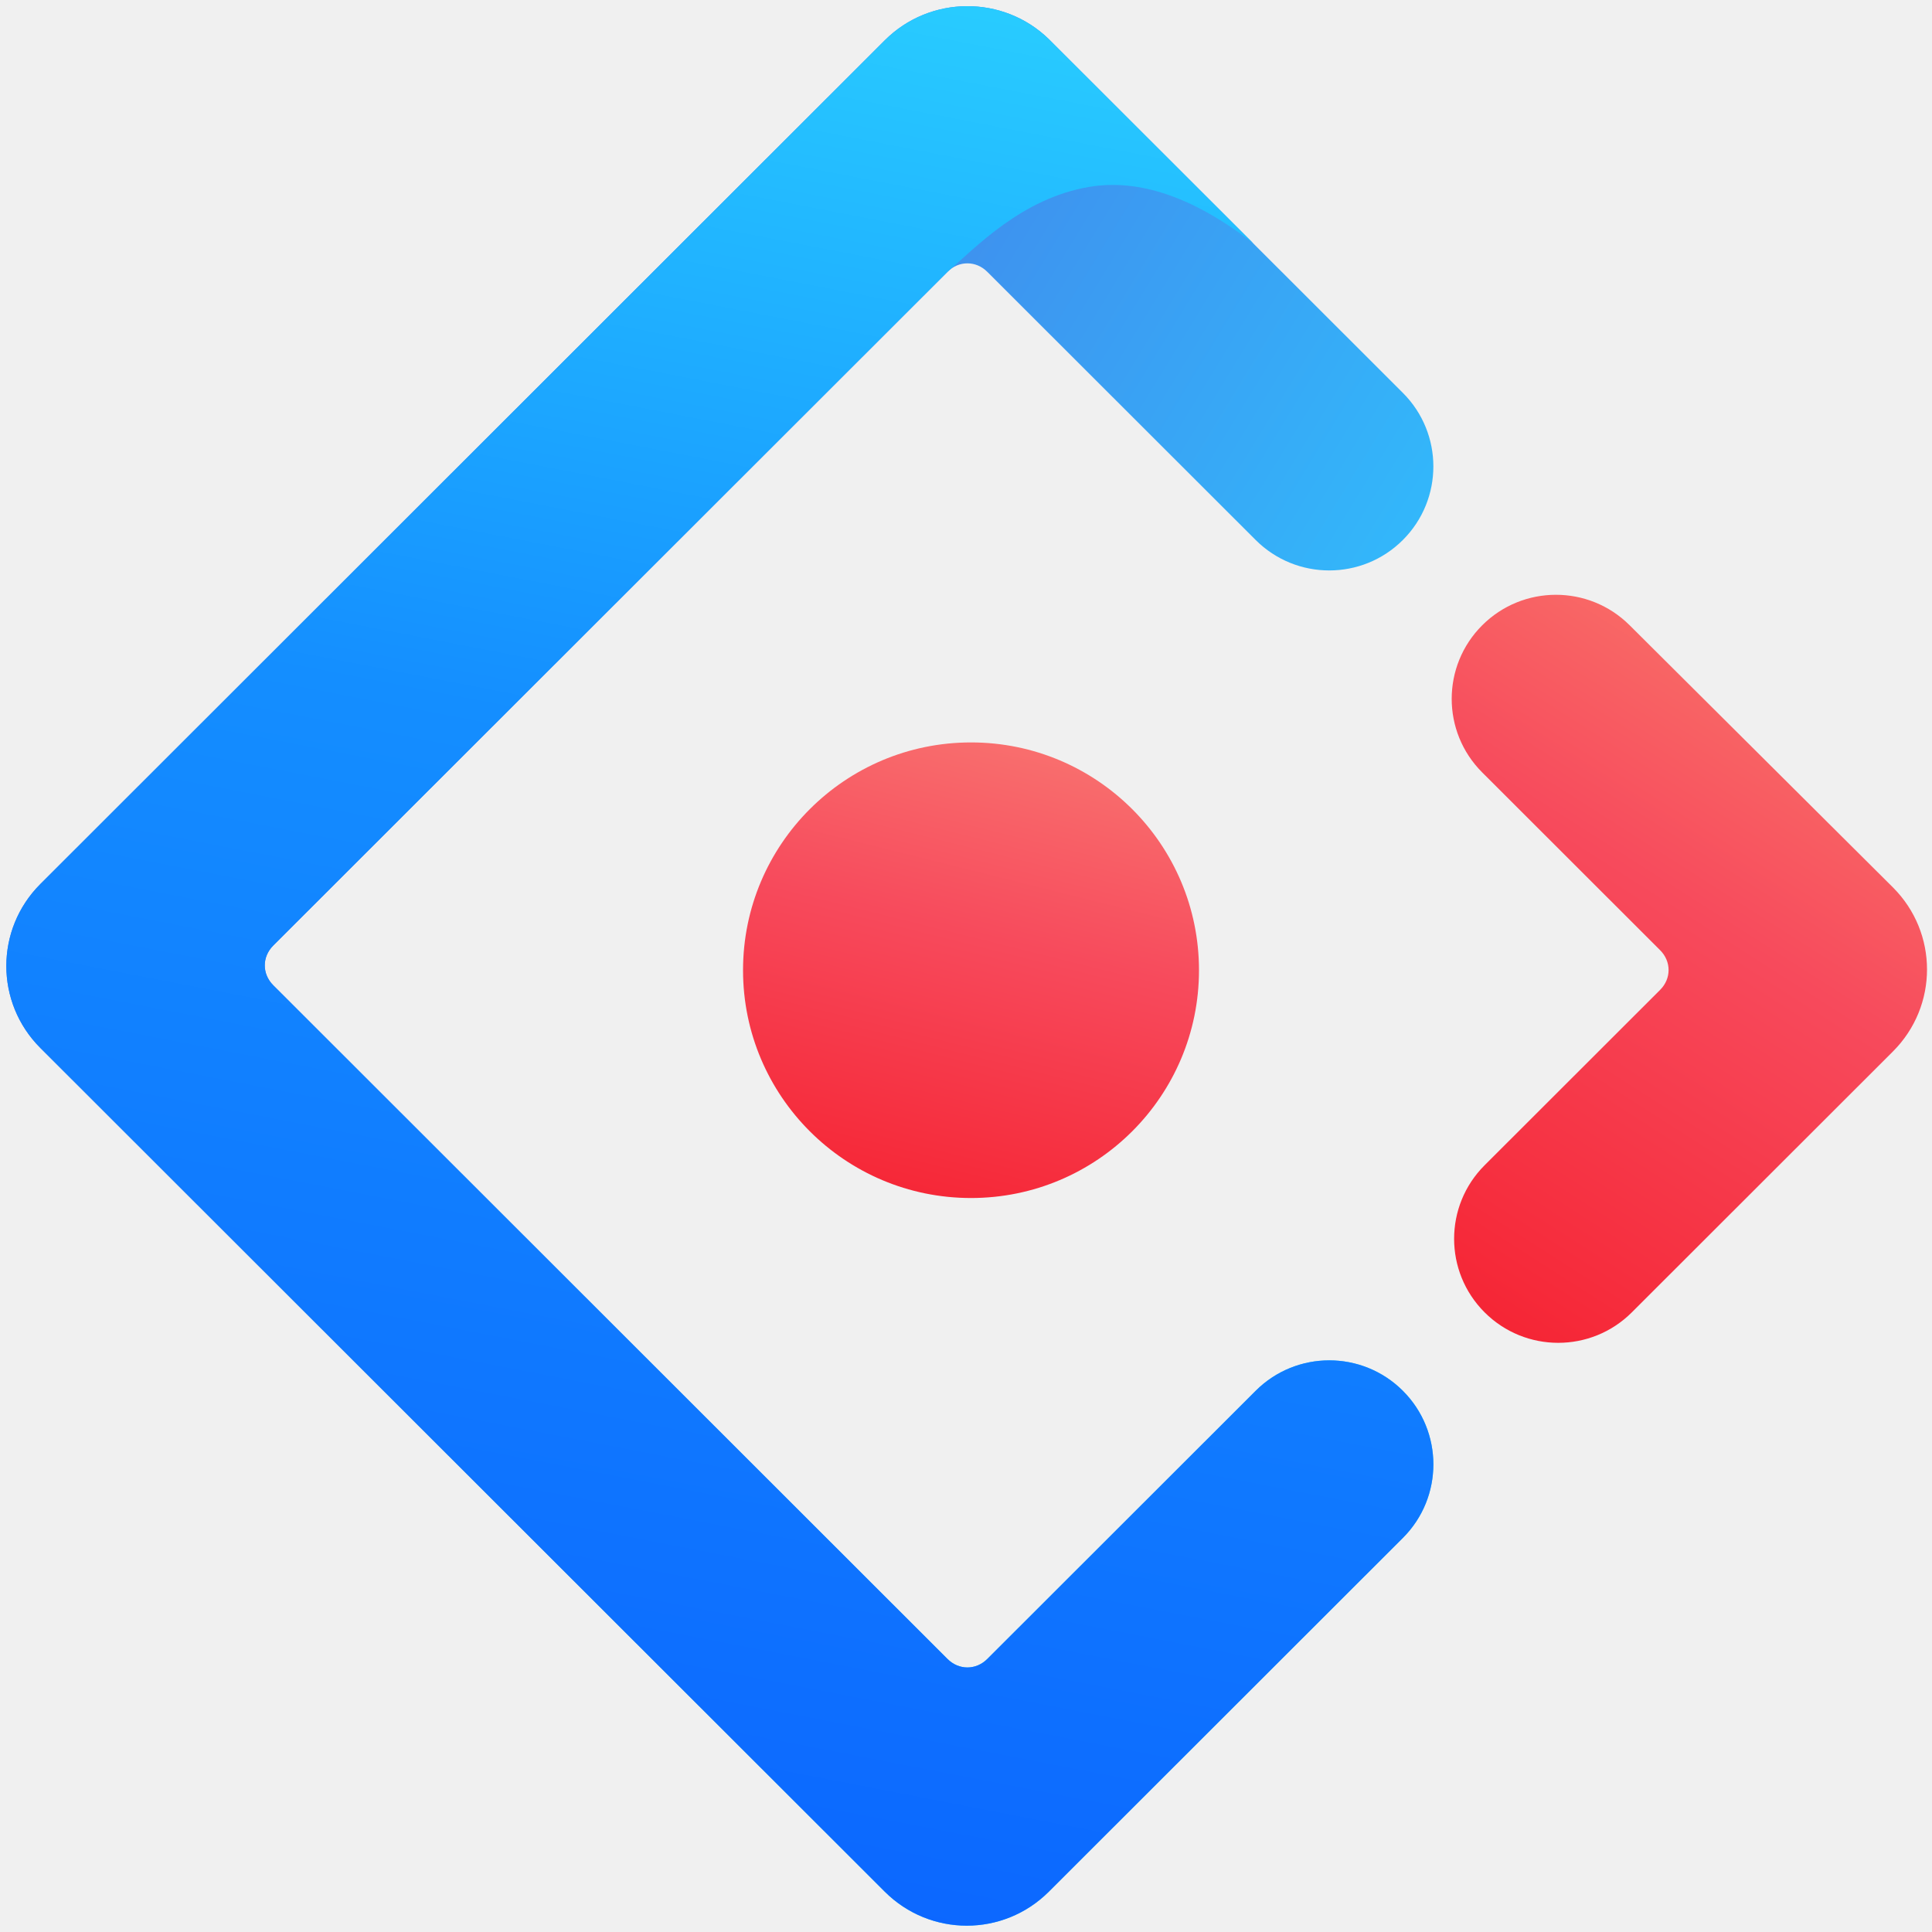
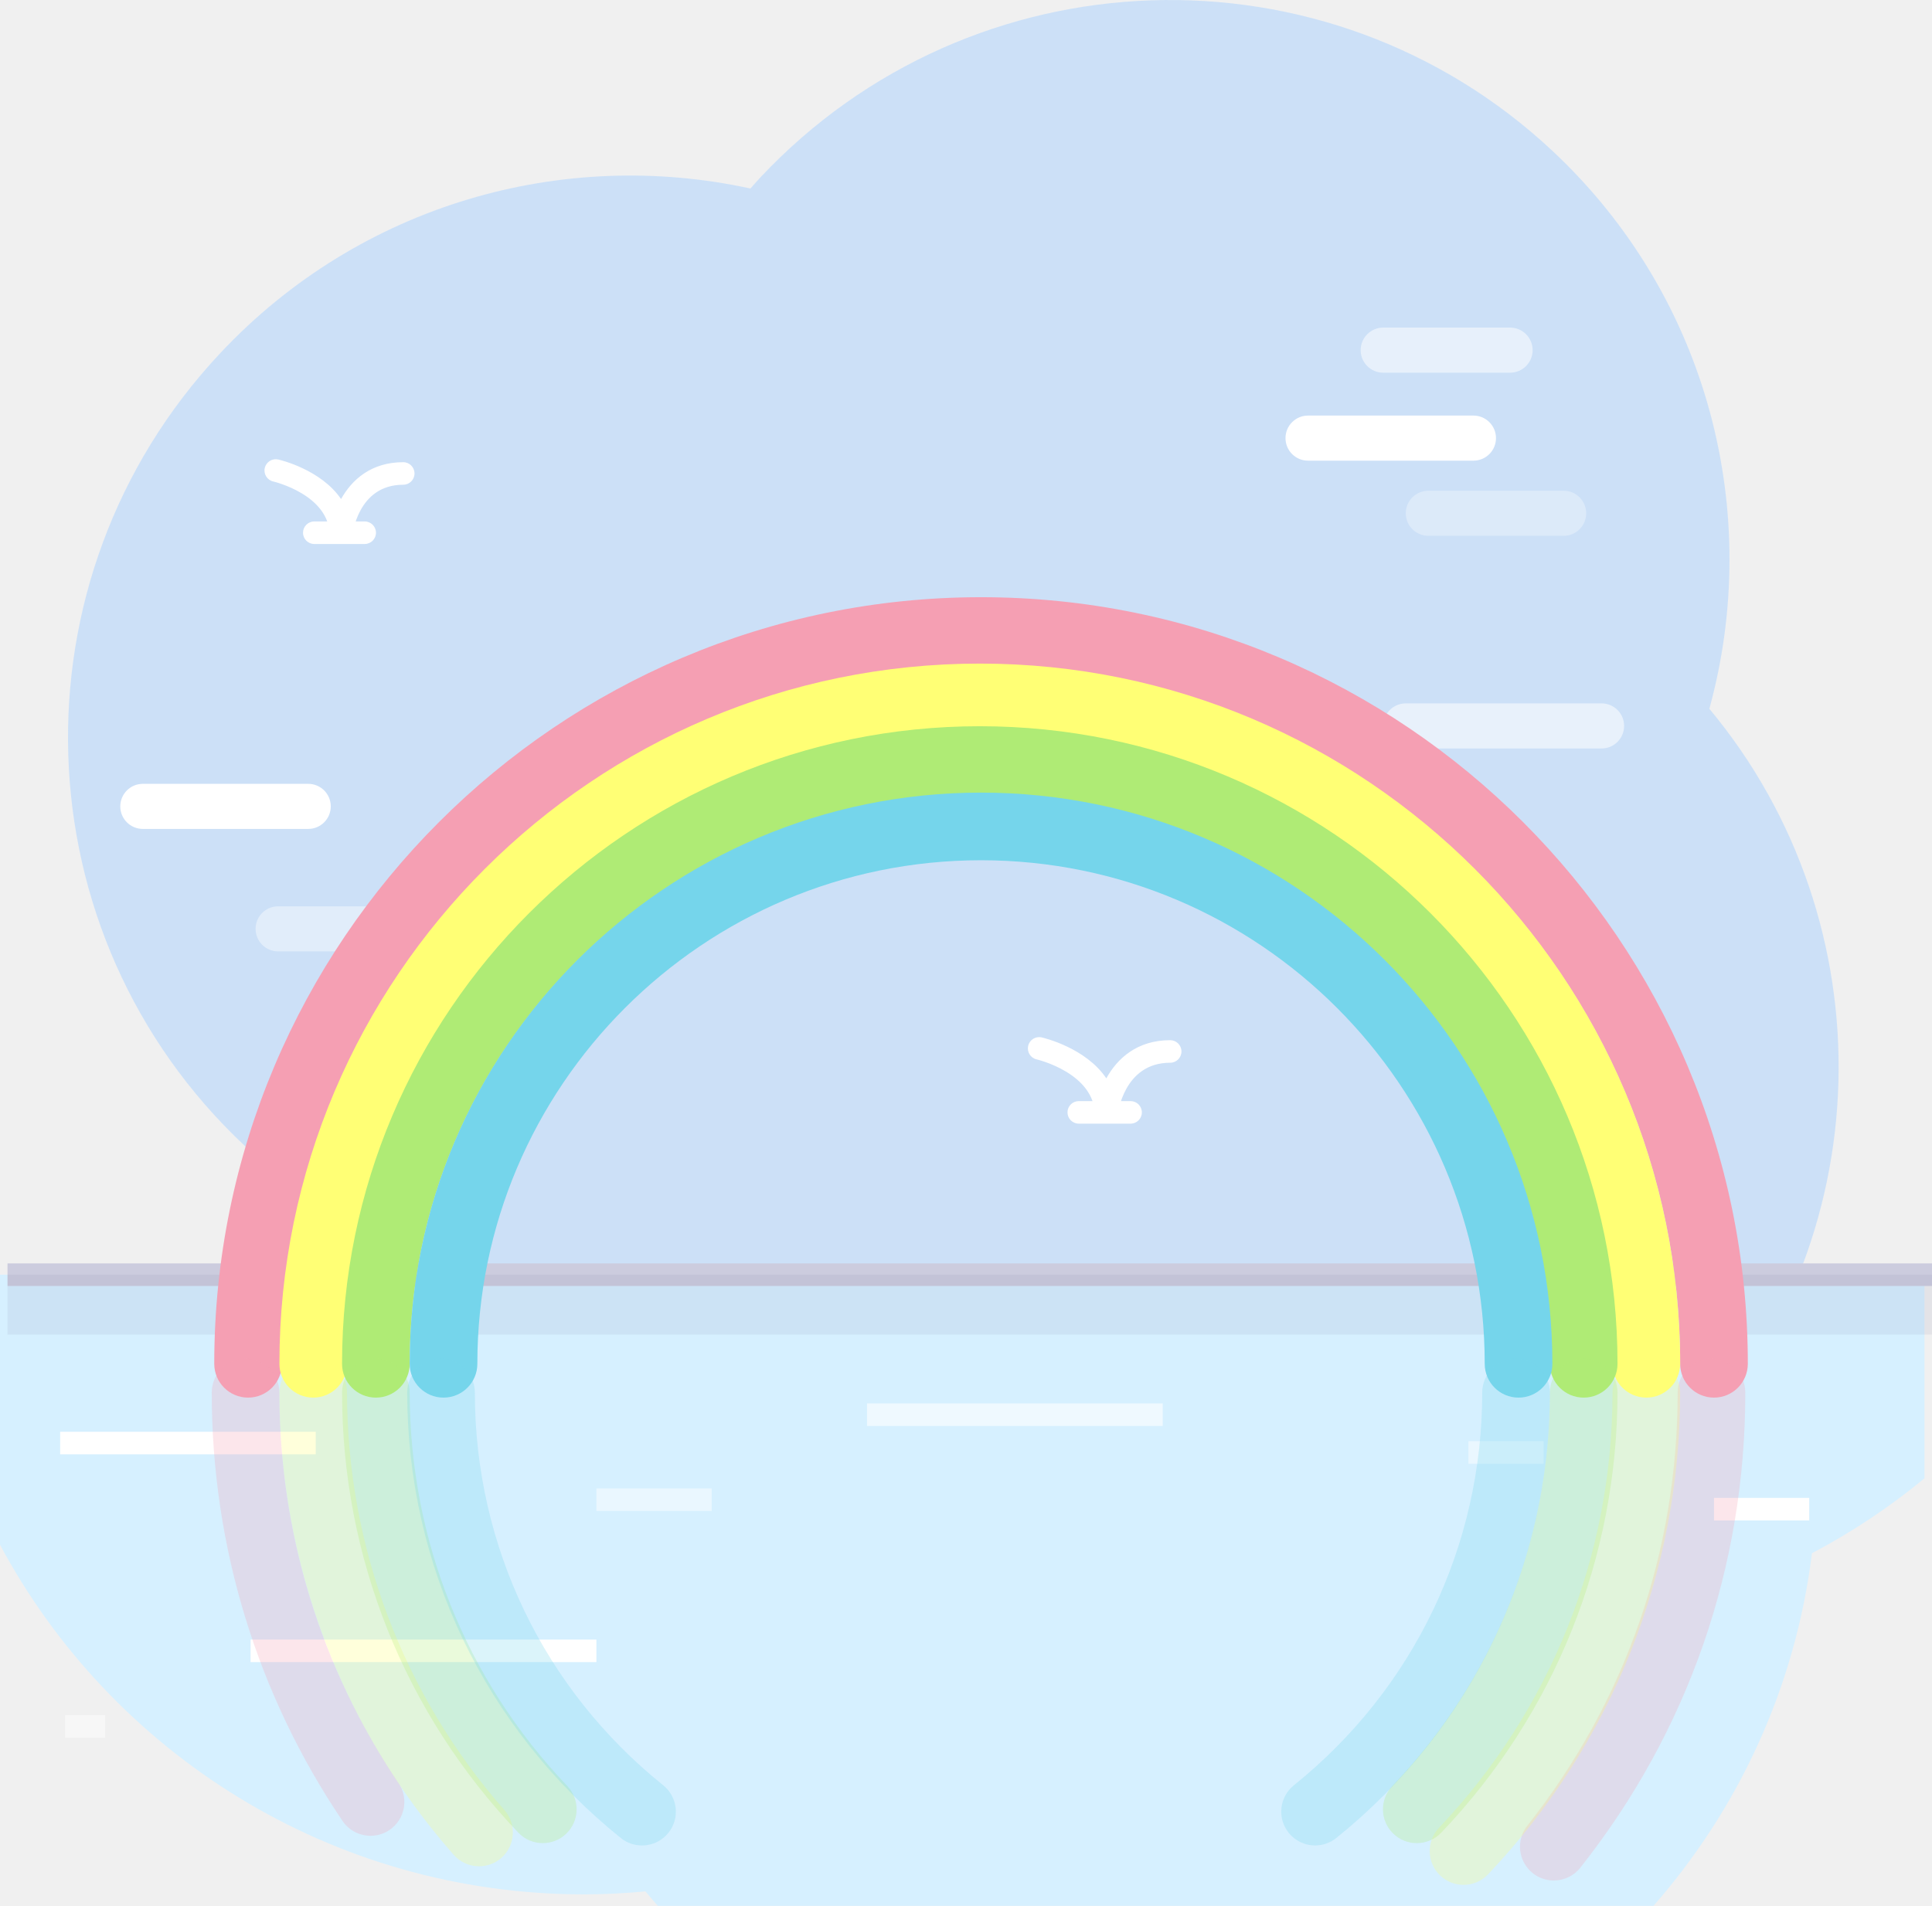
- <svg xmlns="http://www.w3.org/2000/svg" width="200" height="200" version="1.1" viewBox="0 0 200 200">
-   <defs>
-     <linearGradient id="linearGradient-1" x1="62.102%" x2="108.197%" y1="0%" y2="37.864%">
-       <stop offset="0%" stop-color="#4285EB" />
-       <stop offset="100%" stop-color="#2EC7FF" />
-     </linearGradient>
-     <linearGradient id="linearGradient-2" x1="69.644%" x2="54.043%" y1="0%" y2="108.457%">
-       <stop offset="0%" stop-color="#29CDFF" />
-       <stop offset="37.86%" stop-color="#148EFF" />
-       <stop offset="100%" stop-color="#0A60FF" />
-     </linearGradient>
-     <linearGradient id="linearGradient-3" x1="69.691%" x2="16.723%" y1="-12.974%" y2="117.391%">
-       <stop offset="0%" stop-color="#FA816E" />
-       <stop offset="41.473%" stop-color="#F74A5C" />
-       <stop offset="100%" stop-color="#F51D2C" />
-     </linearGradient>
-     <linearGradient id="linearGradient-4" x1="68.128%" x2="30.44%" y1="-35.691%" y2="114.943%">
-       <stop offset="0%" stop-color="#FA8E7D" />
-       <stop offset="51.264%" stop-color="#F74A5C" />
-       <stop offset="100%" stop-color="#F51D2C" />
-     </linearGradient>
-   </defs>
-   <g id="Page-1" fill="none" fill-rule="evenodd" stroke="none" stroke-width="1">
-     <g id="logo" transform="translate(-20, -20)">
-       <g id="Group-28-Copy-5" transform="translate(20, 20)">
-         <g id="Group-27-Copy-3">
-           <g id="Group-25" fill-rule="nonzero">
-             <g id="2">
-               <path id="Shape" fill="url(#linearGradient-1)" d="M91.588,4.177 L4.18,91.513 C-0.519,96.208 -0.519,103.792 4.18,108.487 L91.588,195.823 C96.287,200.519 103.877,200.519 108.577,195.823 L145.225,159.205 C149.434,155 149.434,148.182 145.225,143.977 C141.017,139.772 134.194,139.772 129.985,143.977 L102.202,171.737 C101.032,172.906 99.257,172.906 98.088,171.737 L28.286,101.993 C27.116,100.824 27.116,99.051 28.286,97.882 L98.088,28.138 C99.257,26.969 101.032,26.969 102.202,28.138 L129.985,55.898 C134.194,60.103 141.017,60.103 145.225,55.898 C149.434,51.693 149.434,44.876 145.225,40.671 L108.581,4.056 C103.862,-0.538 96.269,-0.501 91.588,4.177 Z" />
-               <path id="Shape" fill="url(#linearGradient-2)" d="M91.588,4.177 L4.18,91.513 C-0.519,96.208 -0.519,103.792 4.18,108.487 L91.588,195.823 C96.287,200.519 103.877,200.519 108.577,195.823 L145.225,159.205 C149.434,155 149.434,148.182 145.225,143.977 C141.017,139.772 134.194,139.772 129.985,143.977 L102.202,171.737 C101.032,172.906 99.257,172.906 98.088,171.737 L28.286,101.993 C27.116,100.824 27.116,99.051 28.286,97.882 L98.088,28.138 C101,25.627 105.752,20.542 112.73,19.352 C117.916,18.469 123.585,20.414 129.739,25.189 C125.625,21.078 118.572,14.034 108.581,4.056 C103.862,-0.538 96.269,-0.501 91.588,4.177 Z" />
-             </g>
-             <path id="Shape" fill="url(#linearGradient-3)" d="M153.686,135.855 C157.894,140.06 164.717,140.06 168.926,135.855 L195.96,108.843 C200.659,104.147 200.659,96.564 195.961,91.869 L168.691,64.718 C164.472,60.518 157.647,60.524 153.436,64.732 C149.227,68.937 149.227,75.754 153.436,79.959 L171.854,98.362 C173.024,99.531 173.024,101.305 171.854,102.473 L153.686,120.627 C149.477,124.832 149.477,131.65 153.686,135.855 Z" />
-           </g>
-           <ellipse id="Combined-Shape" cx="100.519" cy="100.437" fill="url(#linearGradient-4)" rx="23.6" ry="23.581" />
-         </g>
-       </g>
+ <svg xmlns="http://www.w3.org/2000/svg" xml:space="preserve" style="enable-background:new 0 0 257 253.59;" viewBox="0 0 257 253.59" height="253.59px" width="257px" y="0px" x="0px" id="Layer_1" version="1.1">
+   <g style="display:none;" id="Layer_2">
+     <g style="display:inline;">
+       <path d="M138.58,34.061    c-15.923-5.748-33.558-7.401-51.385-3.936C34.578,40.351,0.212,91.295,10.439,143.912" style="fill:none;stroke:#F59FB3;stroke-width:10;stroke-linecap:round;stroke-linejoin:round;" />
+       <path d="M183.871,80.998    c-18.545-32.675-56.474-51.436-95.392-43.872C54.457,43.738,28.67,68.72,19.41,99.782" style="fill:none;stroke:#FFFF75;stroke-width:10;stroke-linecap:round;stroke-linejoin:round;" />
+       <path d="M162.523,65.591    c-18.646-17.629-45.229-26.313-72.333-21.044c-35.735,6.945-61.546,36.032-65.964,70.26" style="fill:none;stroke:#AFEB75;stroke-width:10;stroke-linecap:round;stroke-linejoin:round;" />
+       <path d="M176.344,100.672    c-12.027-34.47-47.85-55.784-84.741-48.615c-19.632,3.816-35.963,14.998-46.68,30.121" style="fill:none;stroke:#75D5EB;stroke-width:10;stroke-linecap:round;stroke-linejoin:round;" />
    </g>
  </g>
+   <g id="Layer_5">
+ </g>
+   <g id="Layer_3">
+ </g>
+   <g id="Layer_6">
+ </g>
+   <g style="opacity:0.63;" id="Layer_4_1_">
+     <path d="M206.559,20.118c-30.029-28.15-77.248-26.564-105.459,3.536c-0.438,0.467-0.85,0.951-1.275,1.428   c-24.84-5.429-51.854,1.983-70.538,21.916C1.064,77.1,2.535,124.321,32.565,152.471c0.391,0.365,0.794,0.704,1.192,1.063   c-6.078,25.231,1.164,52.891,21.417,71.876c30.029,28.146,77.245,26.562,105.463-3.538c1.604-1.711,3.1-3.485,4.514-5.304   c21.455,1.328,43.334-6.577,59.205-23.51c26.08-27.822,26.777-70.255,3.029-98.75C234.491,68.466,227.434,39.686,206.559,20.118z" style="fill:#B8D8FC;" />
+   </g>
+   <path d="M256,169.607H0v35.933c14.8,27.679,44.028,46.519,77.671,46.519c2.763,0,5.492-0.146,8.191-0.393  c0.538,0.648,1.086,1.29,1.642,1.924h132.447c11.287-12.876,18.873-29.064,21.078-46.921c5.34-2.812,10.352-6.159,14.971-9.963  V169.607z" style="fill:#D6F0FF;" />
+   <rect height="3" width="256" style="fill:#CCCCDE;" y="168.107" x="1" />
+   <rect height="3" width="34" style="fill:#FFFFFF;" y="190.507" x="8" />
+   <rect height="3" width="46" style="fill:#FFFFFF;" y="218.156" x="33.333" />
+   <g style="opacity:0.61;enable-background:new    ;">
+     <rect height="3" width="39.334" style="fill:#FFFFFF;" y="186.736" x="115.333" />
+   </g>
+   <rect height="3" width="12.667" style="fill:#FFFFFF;" y="199.305" x="228" />
+   <g style="opacity:0.48;enable-background:new    ;">
+     <rect height="3" width="10" style="fill:#FFFFFF;" y="191.764" x="195.334" />
+   </g>
+   <g style="opacity:0.48;enable-background:new    ;">
+     <rect height="3" width="15.334" style="fill:#FFFFFF;" y="198.048" x="79.333" />
+   </g>
+   <g style="opacity:0.48;enable-background:new    ;">
+     <rect height="3" width="5.333" style="fill:#FFFFFF;" y="228.21" x="8.667" />
+   </g>
+   <g style="opacity:0.1;enable-background:new    ;">
+     <rect height="7.974" width="256" style="fill:#6E6E96;" y="169.607" x="1" />
+   </g>
+   <g style="opacity:0.41;enable-background:new    ;">
+     <path d="M67,126.59H37c-1.657,0-3-1.343-3-3s1.343-3,3-3h30c1.657,0,3,1.343,3,3S68.657,126.59,67,126.59z" style="fill:#FFFFFF;" />
+   </g>
+   <g style="opacity:0.55;enable-background:new    ;">
+     <path d="M213.044,99.59H187c-1.657,0-3-1.343-3-3s1.343-3,3-3h26.044c1.657,0,3,1.343,3,3   S214.701,99.59,213.044,99.59z" style="fill:#FFFFFF;" />
+   </g>
+   <g style="opacity:0.53;enable-background:new    ;">
+     <path d="M200.875,49.59H184c-1.657,0-3-1.343-3-3s1.343-3,3-3h16.875c1.657,0,3,1.343,3,3   S202.532,49.59,200.875,49.59z" style="fill:#FFFFFF;" />
+   </g>
+   <g>
+     <path d="M46.85,71.42l-2.993-0.142c0-5.442-7.432-7.195-7.507-7.212c-0.808-0.184-1.314-0.988-1.13-1.795   c0.184-0.808,0.99-1.312,1.795-1.13c0.301,0.069,5.677,1.341,8.354,5.261c1.437-2.576,4.012-4.904,8.27-4.904   c0.829,0,1.5,0.671,1.5,1.5s-0.671,1.5-1.5,1.5C47.58,64.497,46.877,71.137,46.85,71.42z" style="fill:#FFFFFF;" />
+     <path d="M48.512,72.383h-6.703c-0.829,0-1.5-0.671-1.5-1.5s0.671-1.5,1.5-1.5h6.703   c0.829,0,1.5,0.671,1.5,1.5S49.341,72.383,48.512,72.383z" style="fill:#FFFFFF;" />
+   </g>
+   <g>
+     <path d="M148.642,148.562l-2.993-0.146c0-5.628-7.673-7.438-7.75-7.455   c-0.809-0.184-1.314-0.987-1.131-1.795s0.986-1.318,1.795-1.131c0.311,0.07,5.873,1.388,8.602,5.448   c1.465-2.66,4.107-5.079,8.497-5.079c0.828,0,1.5,0.672,1.5,1.5s-0.672,1.5-1.5,1.5   C149.44,141.404,148.671,148.271,148.642,148.562z" style="fill:#FFFFFF;" />
+     <path d="M150.393,149.51h-6.892c-0.828,0-1.5-0.672-1.5-1.5s0.672-1.5,1.5-1.5h6.892   c0.828,0,1.5,0.672,1.5,1.5S151.221,149.51,150.393,149.51z" style="fill:#FFFFFF;" />
+   </g>
+   <g id="Layer_9">
+ </g>
+   <g>
+     <path d="M228,185.963c-2.485,0-4.5-2.015-4.5-4.5c0-51.28-41.72-93-93-93s-93,41.72-93,93   c0,2.485-2.015,4.5-4.5,4.5s-4.5-2.015-4.5-4.5c0-56.243,45.757-102,102-102s102,45.757,102,102   C232.5,183.948,230.485,185.963,228,185.963z" style="fill:#F59FB3;" />
+     <path d="M219,185.963c-2.485,0-4.5-2.015-4.5-4.5c0-46.41-37.757-84.167-84.166-84.167   c-46.41,0-84.167,37.757-84.167,84.167c0,2.485-2.015,4.5-4.5,4.5s-4.5-2.015-4.5-4.5c0-51.372,41.794-93.167,93.167-93.167   c51.372,0,93.166,41.795,93.166,93.167C223.5,183.948,221.485,185.963,219,185.963z" style="fill:#FFFF75;" />
+     <path d="M210.666,185.963c-2.485,0-4.5-2.015-4.5-4.5c0-41.814-34.019-75.833-75.833-75.833   S54.5,139.648,54.5,181.463c0,2.485-2.015,4.5-4.5,4.5s-4.5-2.015-4.5-4.5c0-46.777,38.056-84.833,84.833-84.833   c46.777,0,84.833,38.056,84.833,84.833C215.166,183.948,213.151,185.963,210.666,185.963z" style="fill:#AFEB75;" />
+     <path d="M202.001,185.963c-2.485,0-4.5-2.015-4.5-4.5c0-36.944-30.057-67.001-67.002-67.001   c-36.944,0-67,30.057-67,67.001c0,2.485-2.015,4.5-4.5,4.5s-4.5-2.015-4.5-4.5c0-41.907,34.093-76.001,76-76.001   c41.907,0,76.002,34.094,76.002,76.001C206.501,183.948,204.486,185.963,202.001,185.963z" style="fill:#75D5EB;" />
+   </g>
+   <g>
+     <path d="M49.292,244.266c-1.445,0-2.865-0.694-3.734-1.982   c-11.378-16.861-17.392-36.566-17.392-56.986c0-2.485,2.015-4.5,4.5-4.5s4.5,2.015,4.5,4.5c0,18.619,5.481,36.583,15.852,51.951   c1.39,2.061,0.847,4.857-1.213,6.248C51.033,244.017,50.158,244.266,49.292,244.266z" style="opacity:0.26;fill:#F59FB3;enable-background:new    ;" />
+     <path d="M206.688,250.217c-0.978,0-1.962-0.316-2.788-0.97   c-1.949-1.542-2.28-4.372-0.739-6.321c13.088-16.551,20.005-36.479,20.005-57.629c0-2.485,2.015-4.5,4.5-4.5s4.5,2.015,4.5,4.5   c0,23.196-7.588,45.055-21.944,63.211C209.333,249.631,208.017,250.217,206.688,250.217z" style="opacity:0.26;fill:#F59FB3;enable-background:new    ;" />
+     <path d="M63.728,248.323c-1.249,0-2.492-0.517-3.381-1.528   c-14.948-16.998-23.181-38.839-23.181-61.498c0-2.485,2.015-4.5,4.5-4.5s4.5,2.015,4.5,4.5c0,20.47,7.437,40.2,20.939,55.555   c1.641,1.866,1.458,4.71-0.408,6.351C65.843,247.954,64.783,248.323,63.728,248.323z" style="opacity:0.26;fill:#FFFF75;enable-background:new    ;" />
+     <path d="M194.681,250.797c-1.111,0-2.225-0.409-3.096-1.234   c-1.803-1.71-1.879-4.559-0.169-6.362c14.886-15.697,23.084-36.262,23.084-57.903c0-2.485,2.015-4.5,4.5-4.5s4.5,2.015,4.5,4.5   c0,23.956-9.075,46.72-25.553,64.097C197.062,250.326,195.873,250.797,194.681,250.797z" style="opacity:0.26;fill:#FFFF75;enable-background:new    ;" />
+     <path d="M72.205,245.244c-1.187,0-2.372-0.467-3.256-1.394   C53.828,228.004,45.5,207.209,45.5,185.297c0-2.485,2.015-4.5,4.5-4.5s4.5,2.015,4.5,4.5c0,19.587,7.444,38.176,20.96,52.341   c1.715,1.798,1.649,4.646-0.149,6.362C74.439,244.831,73.321,245.244,72.205,245.244z" style="opacity:0.26;fill:#AFEB75;enable-background:new    ;" />
+     <path d="M188.461,245.244c-1.116,0-2.234-0.413-3.105-1.244   c-1.798-1.716-1.865-4.564-0.149-6.362c13.517-14.166,20.96-32.754,20.96-52.341c0-2.485,2.015-4.5,4.5-4.5s4.5,2.015,4.5,4.5   c0,21.911-8.327,42.706-23.448,58.554C190.834,244.777,189.648,245.244,188.461,245.244z" style="opacity:0.26;fill:#AFEB75;enable-background:new    ;" />
+     <path d="M85.401,245.555c-0.989,0-1.985-0.324-2.816-0.992   c-18.061-14.518-28.418-36.119-28.418-59.266c0-2.485,2.015-4.5,4.5-4.5s4.5,2.015,4.5,4.5c0,20.405,9.133,39.45,25.057,52.25   c1.937,1.558,2.245,4.39,0.688,6.327C88.022,244.979,86.717,245.555,85.401,245.555z" style="opacity:0.26;fill:#75D5EB;enable-background:new    ;" />
+     <path d="M174.938,245.552c-1.316,0-2.621-0.574-3.51-1.68   c-1.558-1.938-1.25-4.77,0.687-6.327c15.922-12.802,25.053-31.846,25.053-52.248c0-2.485,2.015-4.5,4.5-4.5s4.5,2.015,4.5,4.5   c0,23.143-10.356,44.743-28.412,59.262C176.924,245.227,175.928,245.552,174.938,245.552z" style="opacity:0.26;fill:#75D5EB;enable-background:new    ;" />
+   </g>
+   <path d="M196,61.295h-22c-1.657,0-3-1.343-3-3s1.343-3,3-3h22c1.657,0,3,1.343,3,3S197.657,61.295,196,61.295  z" style="fill:#FFFFFF;" />
+   <g style="opacity:0.31;enable-background:new    ;">
+     <path d="M208,71.295h-18c-1.657,0-3-1.343-3-3s1.343-3,3-3h18c1.657,0,3,1.343,3,3   S209.657,71.295,208,71.295z" style="fill:#FFFFFF;" />
+   </g>
+   <path d="M41,110.295H19c-1.657,0-3-1.343-3-3s1.343-3,3-3h22c1.657,0,3,1.343,3,3S42.657,110.295,41,110.295z" style="fill:#FFFFFF;" />
</svg>
